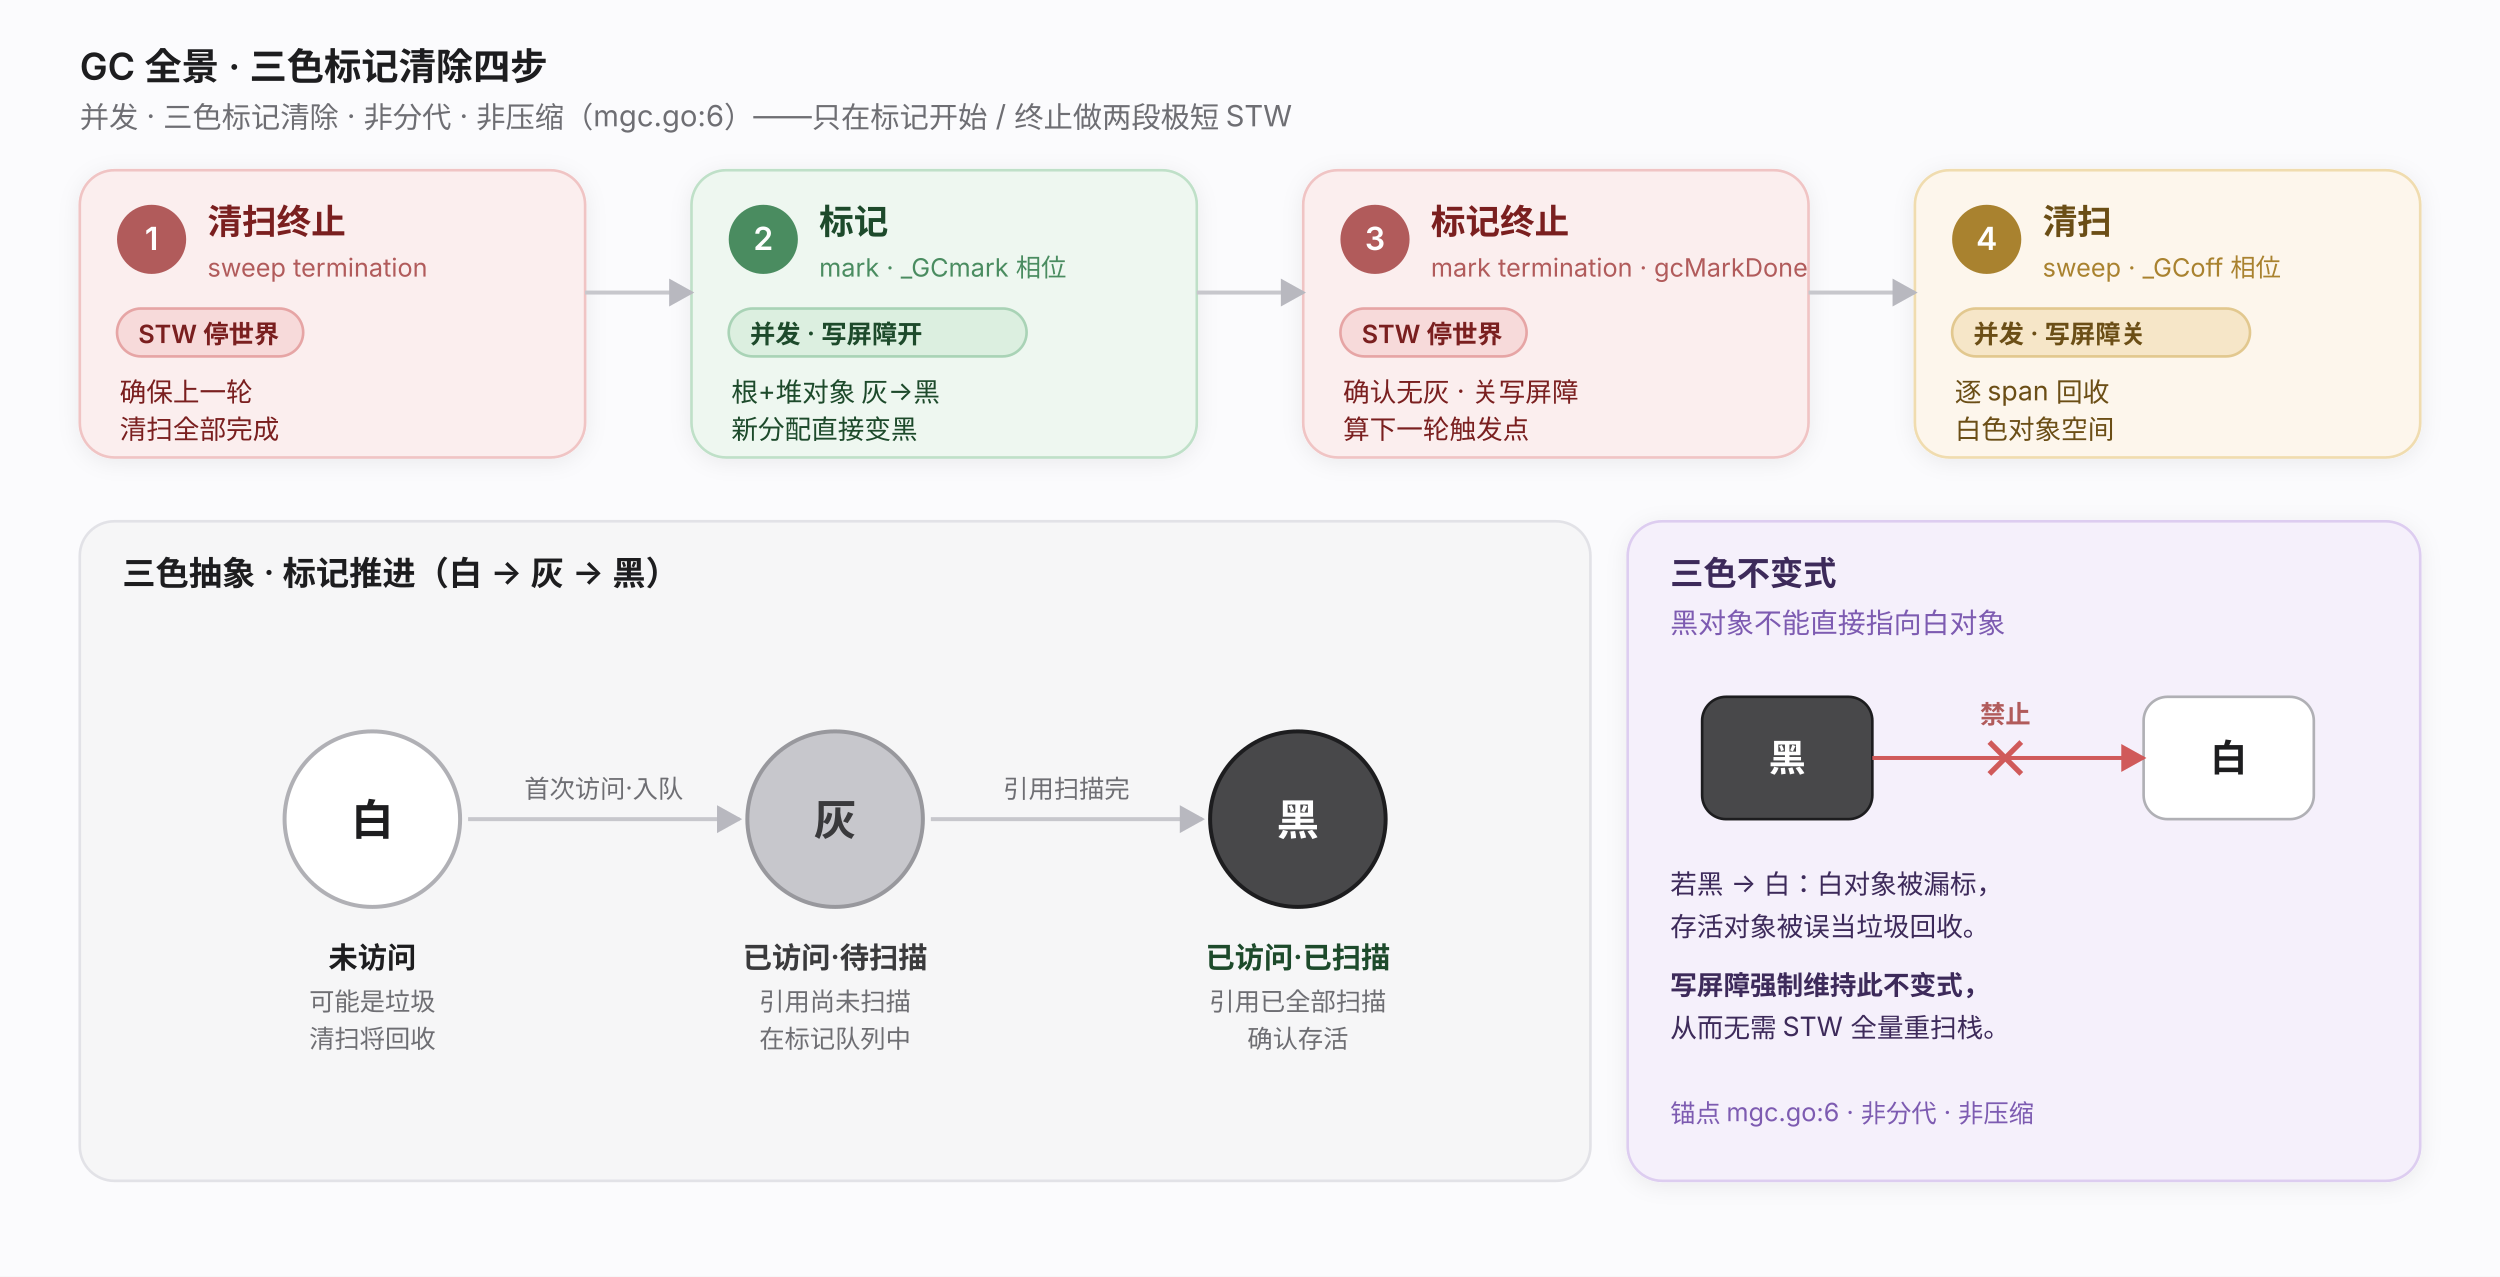
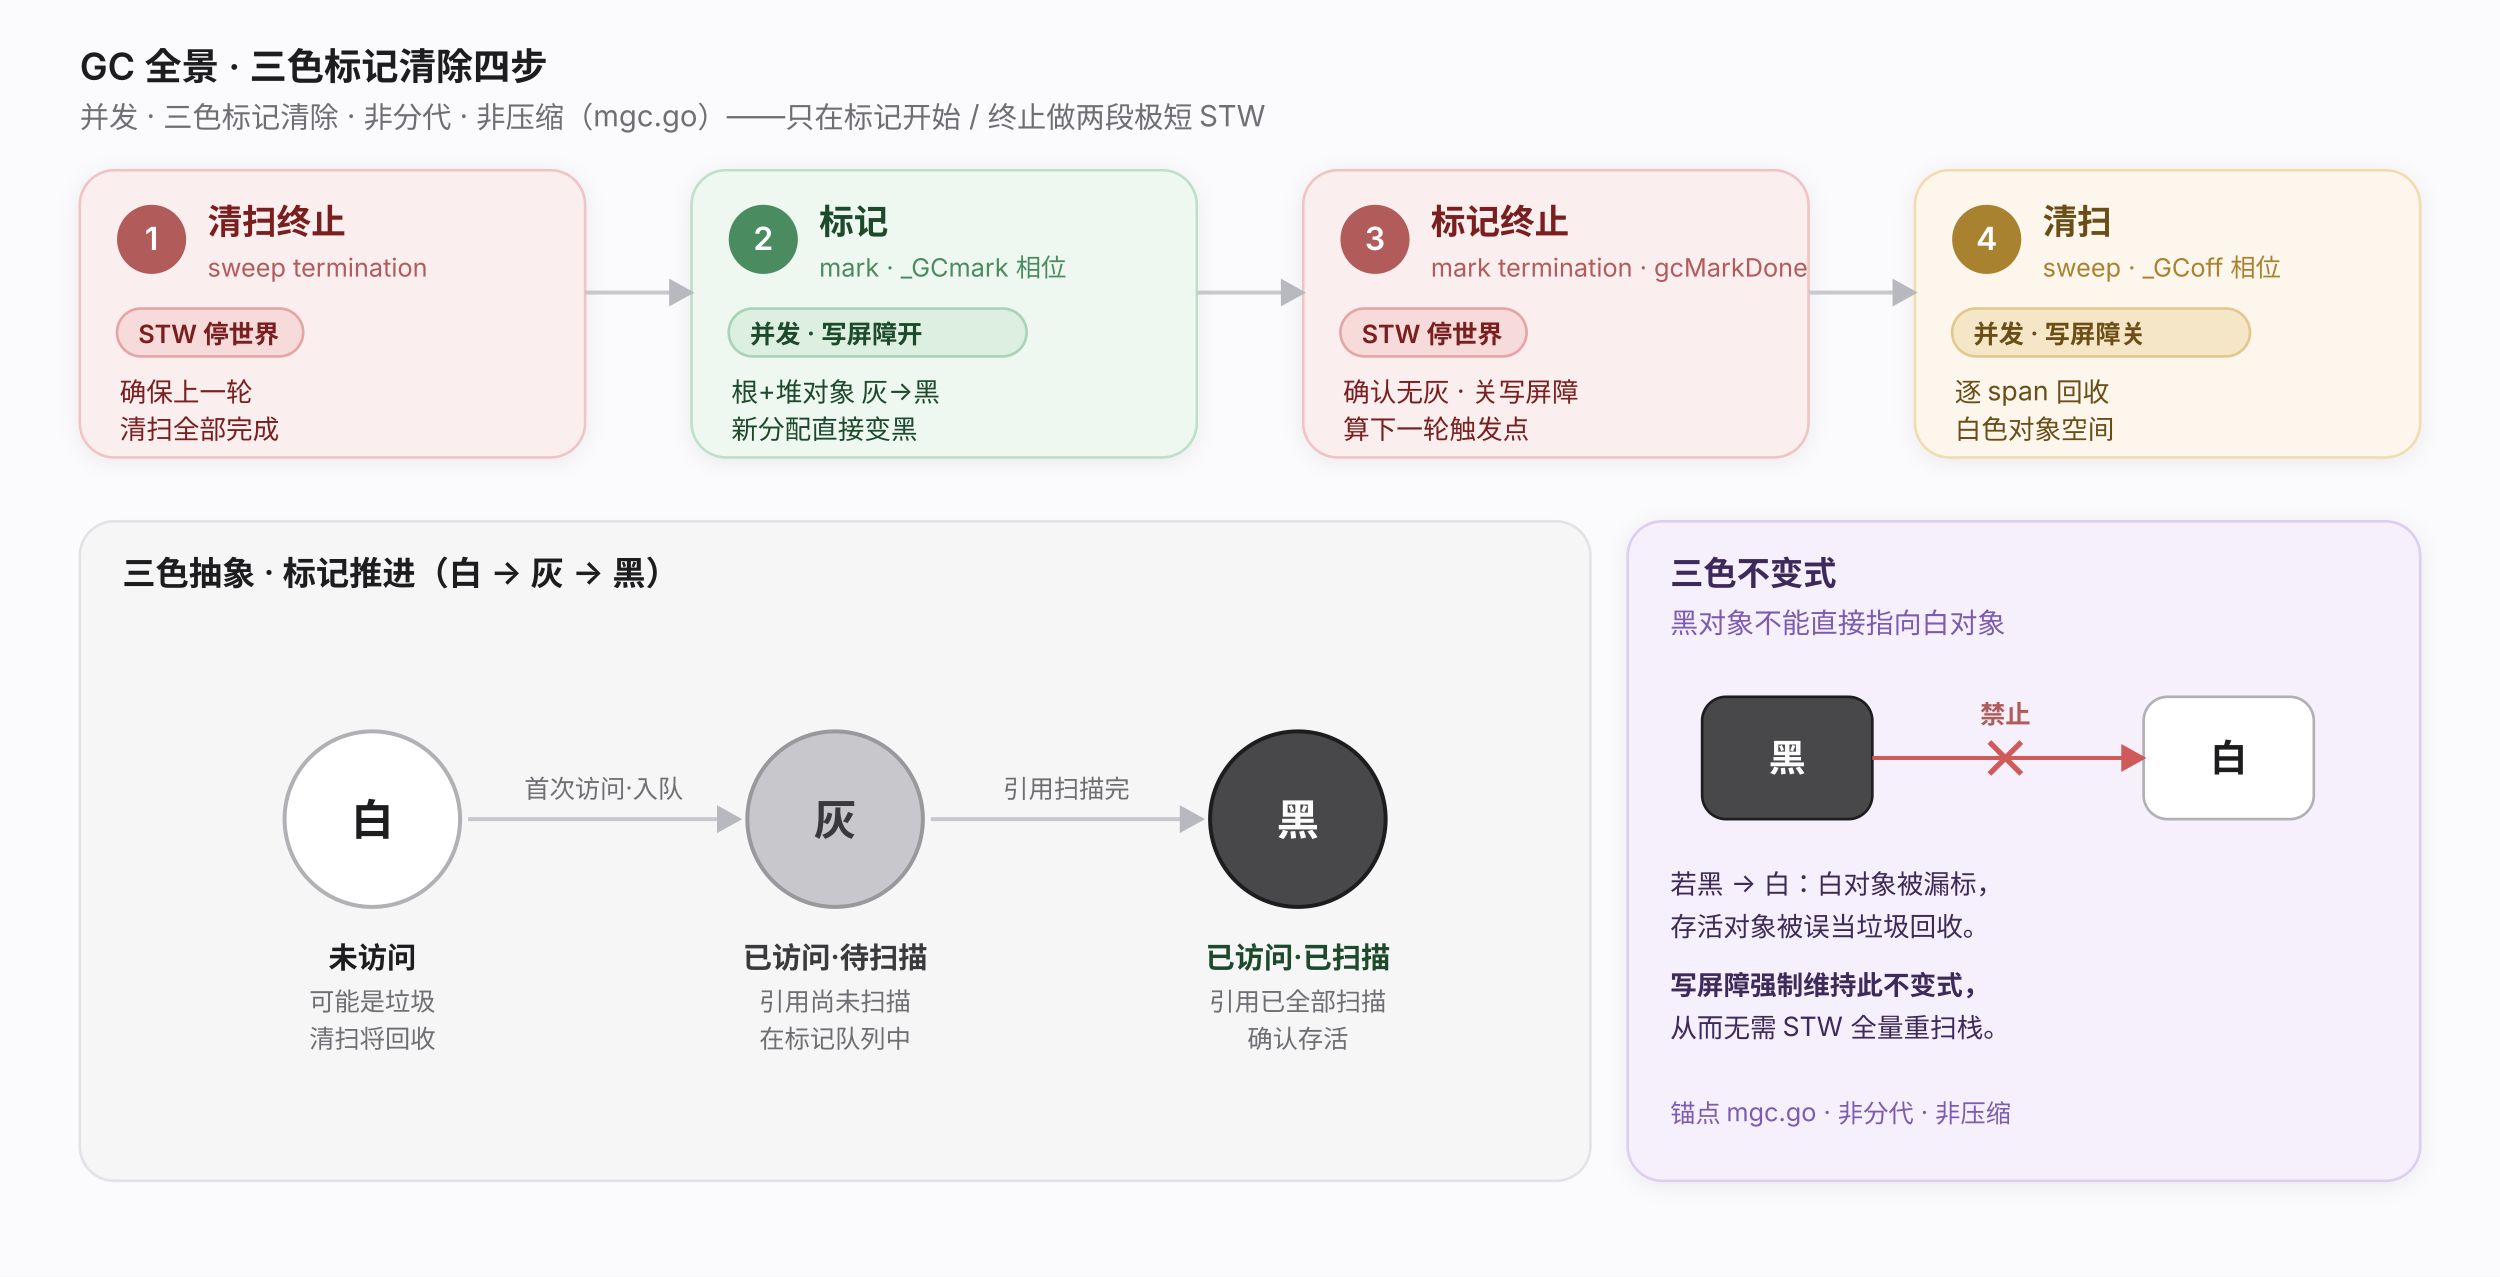
<svg xmlns="http://www.w3.org/2000/svg" width="940" height="480" viewBox="0 0 940 480" font-family="-apple-system,BlinkMacSystemFont,'SF Pro Display','Helvetica Neue','PingFang SC','Microsoft YaHei',sans-serif">
  <defs>
    <filter id="soft" x="-20%" y="-20%" width="140%" height="140%">
      <feDropShadow dx="0" dy="1.5" stdDeviation="4" flood-color="#1d1d1f" flood-opacity="0.07" />
    </filter>
    <marker id="ar" viewBox="0 0 10 10" refX="8" refY="5" markerWidth="7" markerHeight="7" orient="auto-start-reverse">
      <path d="M0,0 L9,5 L0,10 z" fill="#b8b8bf" />
    </marker>
    <marker id="arR" viewBox="0 0 10 10" refX="8" refY="5" markerWidth="7" markerHeight="7" orient="auto-start-reverse">
      <path d="M0,0 L9,5 L0,10 z" fill="#d05a5a" />
    </marker>
  </defs>
  <rect width="940" height="480" fill="#fbfbfd" />
  <text x="30" y="30" font-size="14" font-weight="600" fill="#1d1d1f">GC 全景 · 三色标记清除四步</text>
-   <text x="30" y="48" font-size="11" fill="#6e6e73">并发 · 三色标记清除 · 非分代 · 非压缩（mgc.go:6）——只在标记开始 / 终止做两段极短 STW</text>
+   <text x="30" y="48" font-size="11" fill="#6e6e73">并发 · 三色标记清除 · 非分代 · 非压缩（mgc.go）——只在标记开始 / 终止做两段极短 STW</text>
  <rect x="30" y="64" width="190" height="108" rx="13" fill="#fbeeee" stroke="#f0c4c4" filter="url(#soft)" />
  <circle cx="57" cy="90" r="13" fill="#b15b5b" />
  <text x="57" y="94" font-size="12" font-weight="600" fill="#ffffff" text-anchor="middle">1</text>
  <text x="78" y="88" font-size="13" font-weight="600" fill="#7a1f1f">清扫终止</text>
  <text x="78" y="104" font-size="9.5" fill="#b15b5b">sweep termination</text>
  <rect x="44" y="116" width="70" height="18" rx="9" fill="#f7dada" stroke="#e6a5a5" />
  <text x="52" y="129" font-size="9.5" font-weight="600" fill="#7a1f1f">STW 停世界</text>
  <text x="45" y="151" font-size="10" fill="#7a1f1f">确保上一轮</text>
  <text x="45" y="165" font-size="10" fill="#7a1f1f">清扫全部完成</text>
  <rect x="260" y="64" width="190" height="108" rx="13" fill="#eef7f0" stroke="#bfe0c8" filter="url(#soft)" />
  <circle cx="287" cy="90" r="13" fill="#4a8c60" />
  <text x="287" y="94" font-size="12" font-weight="600" fill="#ffffff" text-anchor="middle">2</text>
  <text x="308" y="88" font-size="13" font-weight="600" fill="#1d4a2b">标记</text>
  <text x="308" y="104" font-size="9.5" fill="#4a8c60">mark · _GCmark 相位</text>
  <rect x="274" y="116" width="112" height="18" rx="9" fill="#dcefe0" stroke="#a9d3b6" />
  <text x="282" y="129" font-size="9.5" font-weight="600" fill="#1d4a2b">并发 · 写屏障开</text>
  <text x="275" y="151" font-size="10" fill="#1d4a2b">根+堆对象 灰→黑</text>
  <text x="275" y="165" font-size="10" fill="#1d4a2b">新分配直接变黑</text>
  <rect x="490" y="64" width="190" height="108" rx="13" fill="#fbeeee" stroke="#f0c4c4" filter="url(#soft)" />
  <circle cx="517" cy="90" r="13" fill="#b15b5b" />
  <text x="517" y="94" font-size="12" font-weight="600" fill="#ffffff" text-anchor="middle">3</text>
  <text x="538" y="88" font-size="13" font-weight="600" fill="#7a1f1f">标记终止</text>
  <text x="538" y="104" font-size="9.5" fill="#b15b5b">mark termination · gcMarkDone</text>
  <rect x="504" y="116" width="70" height="18" rx="9" fill="#f7dada" stroke="#e6a5a5" />
  <text x="512" y="129" font-size="9.5" font-weight="600" fill="#7a1f1f">STW 停世界</text>
  <text x="505" y="151" font-size="10" fill="#7a1f1f">确认无灰 · 关写屏障</text>
  <text x="505" y="165" font-size="10" fill="#7a1f1f">算下一轮触发点</text>
  <rect x="720" y="64" width="190" height="108" rx="13" fill="#fdf6ec" stroke="#f0dcaf" filter="url(#soft)" />
  <circle cx="747" cy="90" r="13" fill="#a9822f" />
  <text x="747" y="94" font-size="12" font-weight="600" fill="#ffffff" text-anchor="middle">4</text>
  <text x="768" y="88" font-size="13" font-weight="600" fill="#6b4e16">清扫</text>
  <text x="768" y="104" font-size="9.5" fill="#a9822f">sweep · _GCoff 相位</text>
  <rect x="734" y="116" width="112" height="18" rx="9" fill="#f6e6c8" stroke="#e2c88f" />
  <text x="742" y="129" font-size="9.5" font-weight="600" fill="#6b4e16">并发 · 写屏障关</text>
  <text x="735" y="151" font-size="10" fill="#6b4e16">逐 span 回收</text>
  <text x="735" y="165" font-size="10" fill="#6b4e16">白色对象空间</text>
  <line x1="220" y1="110" x2="260" y2="110" stroke="#c7c7cc" stroke-width="1.5" marker-end="url(#ar)" />
  <line x1="450" y1="110" x2="490" y2="110" stroke="#c7c7cc" stroke-width="1.5" marker-end="url(#ar)" />
  <line x1="680" y1="110" x2="720" y2="110" stroke="#c7c7cc" stroke-width="1.5" marker-end="url(#ar)" />
  <rect x="30" y="196" width="568" height="248" rx="13" fill="#f6f6f7" stroke="#e2e2e7" />
  <text x="46" y="220" font-size="12.5" font-weight="600" fill="#1d1d1f">三色抽象 · 标记推进（白 → 灰 → 黑）</text>
  <circle cx="140" cy="308" r="33" fill="#ffffff" stroke="#b0b0b5" stroke-width="1.5" />
  <text x="140" y="314" font-size="16" font-weight="600" fill="#1d1d1f" text-anchor="middle">白</text>
  <circle cx="314" cy="308" r="33" fill="#c7c7cc" stroke="#98989d" stroke-width="1.5" />
  <text x="314" y="314" font-size="16" font-weight="600" fill="#3a3a3c" text-anchor="middle">灰</text>
  <circle cx="488" cy="308" r="33" fill="#48484a" stroke="#1d1d1f" stroke-width="1.5" />
  <text x="488" y="314" font-size="16" font-weight="600" fill="#ffffff" text-anchor="middle">黑</text>
  <line x1="176" y1="308" x2="278" y2="308" stroke="#c7c7cc" stroke-width="1.5" marker-end="url(#ar)" />
  <text x="227" y="300" font-size="9.5" fill="#6e6e73" text-anchor="middle">首次访问·入队</text>
  <line x1="350" y1="308" x2="452" y2="308" stroke="#c7c7cc" stroke-width="1.5" marker-end="url(#ar)" />
  <text x="401" y="300" font-size="9.5" fill="#6e6e73" text-anchor="middle">引用扫描完</text>
  <text x="140" y="364" font-size="11" font-weight="600" fill="#1d1d1f" text-anchor="middle">未访问</text>
  <text x="140" y="380" font-size="9.5" fill="#6e6e73" text-anchor="middle">可能是垃圾</text>
  <text x="140" y="394" font-size="9.5" fill="#6e6e73" text-anchor="middle">清扫将回收</text>
  <text x="314" y="364" font-size="11" font-weight="600" fill="#3a3a3c" text-anchor="middle">已访问·待扫描</text>
  <text x="314" y="380" font-size="9.5" fill="#6e6e73" text-anchor="middle">引用尚未扫描</text>
  <text x="314" y="394" font-size="9.5" fill="#6e6e73" text-anchor="middle">在标记队列中</text>
  <text x="488" y="364" font-size="11" font-weight="600" fill="#1d4a2b" text-anchor="middle">已访问·已扫描</text>
  <text x="488" y="380" font-size="9.5" fill="#6e6e73" text-anchor="middle">引用已全部扫描</text>
  <text x="488" y="394" font-size="9.5" fill="#6e6e73" text-anchor="middle">确认存活</text>
  <rect x="612" y="196" width="298" height="248" rx="13" fill="#f5f0fb" stroke="#ddcdf0" filter="url(#soft)" />
  <text x="628" y="220" font-size="12.5" font-weight="600" fill="#3d2a5a">三色不变式</text>
  <text x="628" y="238" font-size="10.5" fill="#7d5bb1">黑对象不能直接指向白对象</text>
  <rect x="640" y="262" width="64" height="46" rx="9" fill="#48484a" stroke="#1d1d1f" />
  <text x="672" y="290" font-size="14" font-weight="600" fill="#ffffff" text-anchor="middle">黑</text>
  <rect x="806" y="262" width="64" height="46" rx="9" fill="#ffffff" stroke="#b0b0b5" />
  <text x="838" y="290" font-size="14" font-weight="600" fill="#1d1d1f" text-anchor="middle">白</text>
  <line x1="704" y1="285" x2="806" y2="285" stroke="#d05a5a" stroke-width="1.5" marker-end="url(#arR)" />
  <line x1="748" y1="279" x2="760" y2="291" stroke="#d05a5a" stroke-width="2" />
  <line x1="760" y1="279" x2="748" y2="291" stroke="#d05a5a" stroke-width="2" />
  <text x="754" y="272" font-size="9.5" font-weight="600" fill="#b15b5b" text-anchor="middle">禁止</text>
  <text x="628" y="336" font-size="10" fill="#3d2a5a">若黑 → 白：白对象被漏标，</text>
  <text x="628" y="352" font-size="10" fill="#3d2a5a">存活对象被误当垃圾回收。</text>
  <text x="628" y="374" font-size="10" font-weight="600" fill="#3d2a5a">写屏障强制维持此不变式，</text>
  <text x="628" y="390" font-size="10" fill="#3d2a5a">从而无需 STW 全量重扫栈。</text>
-   <text x="628" y="422" font-size="9.5" fill="#7d5bb1">锚点 mgc.go:6 · 非分代 · 非压缩</text>
+   <text x="628" y="422" font-size="9.5" fill="#7d5bb1">锚点 mgc.go · 非分代 · 非压缩</text>
</svg>
